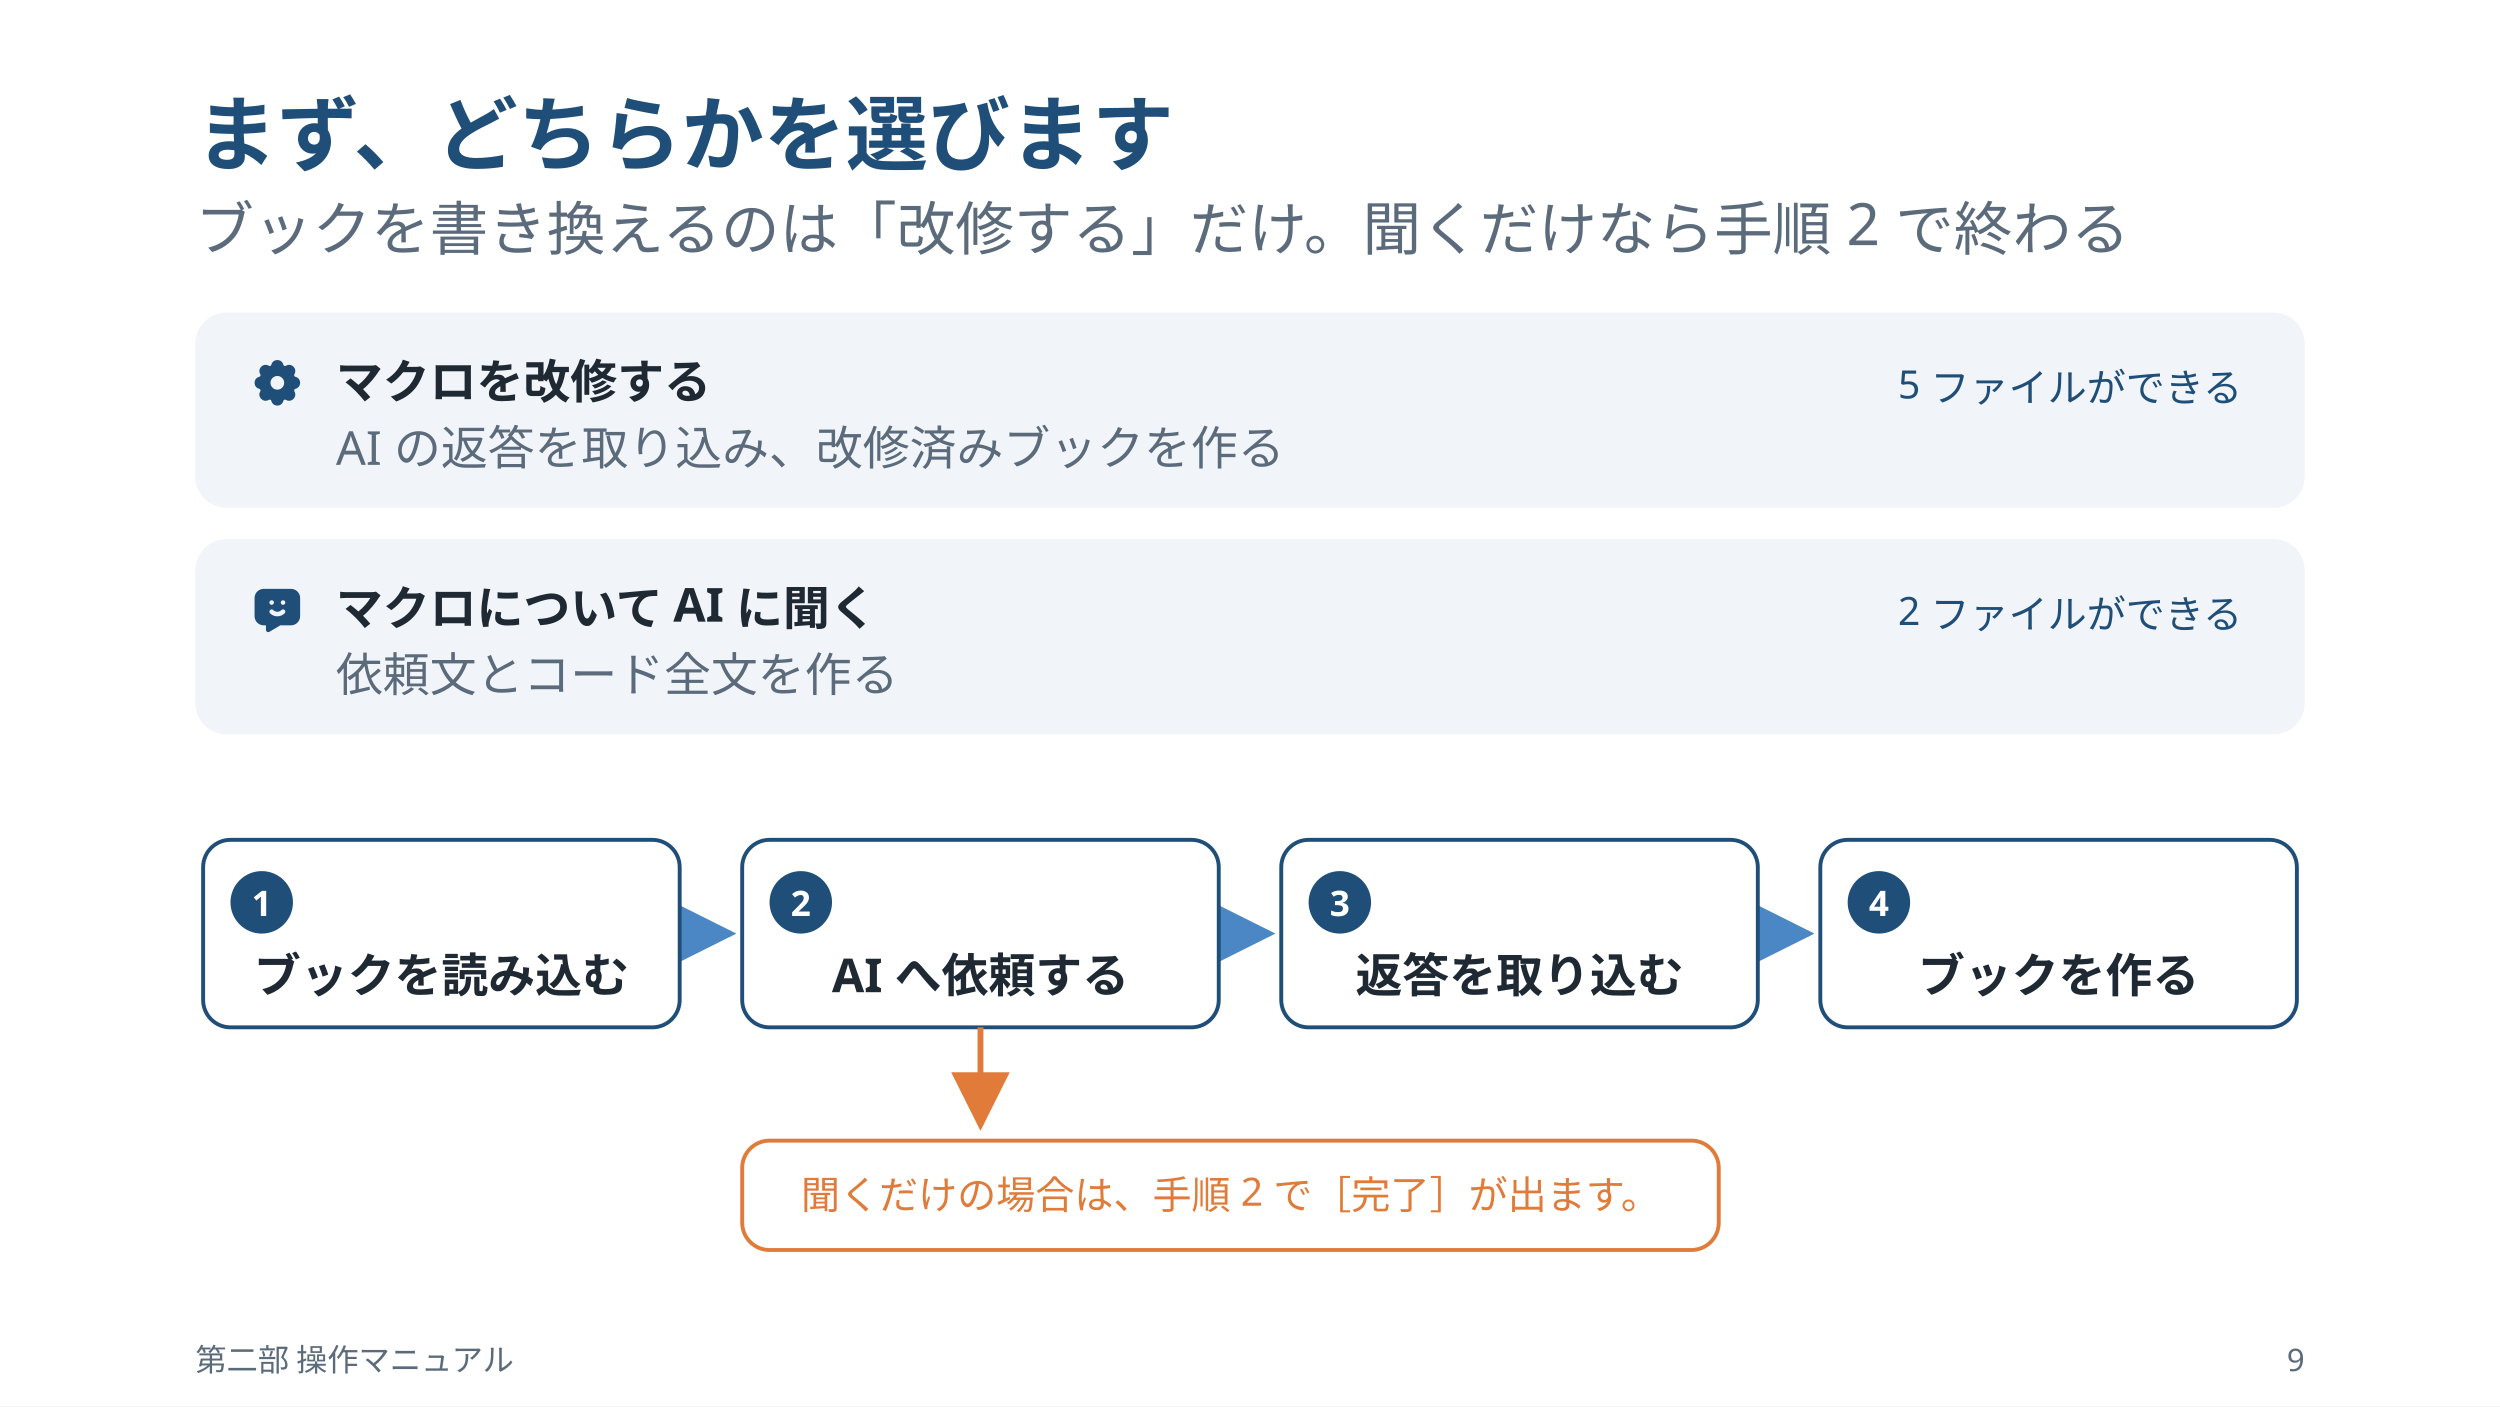
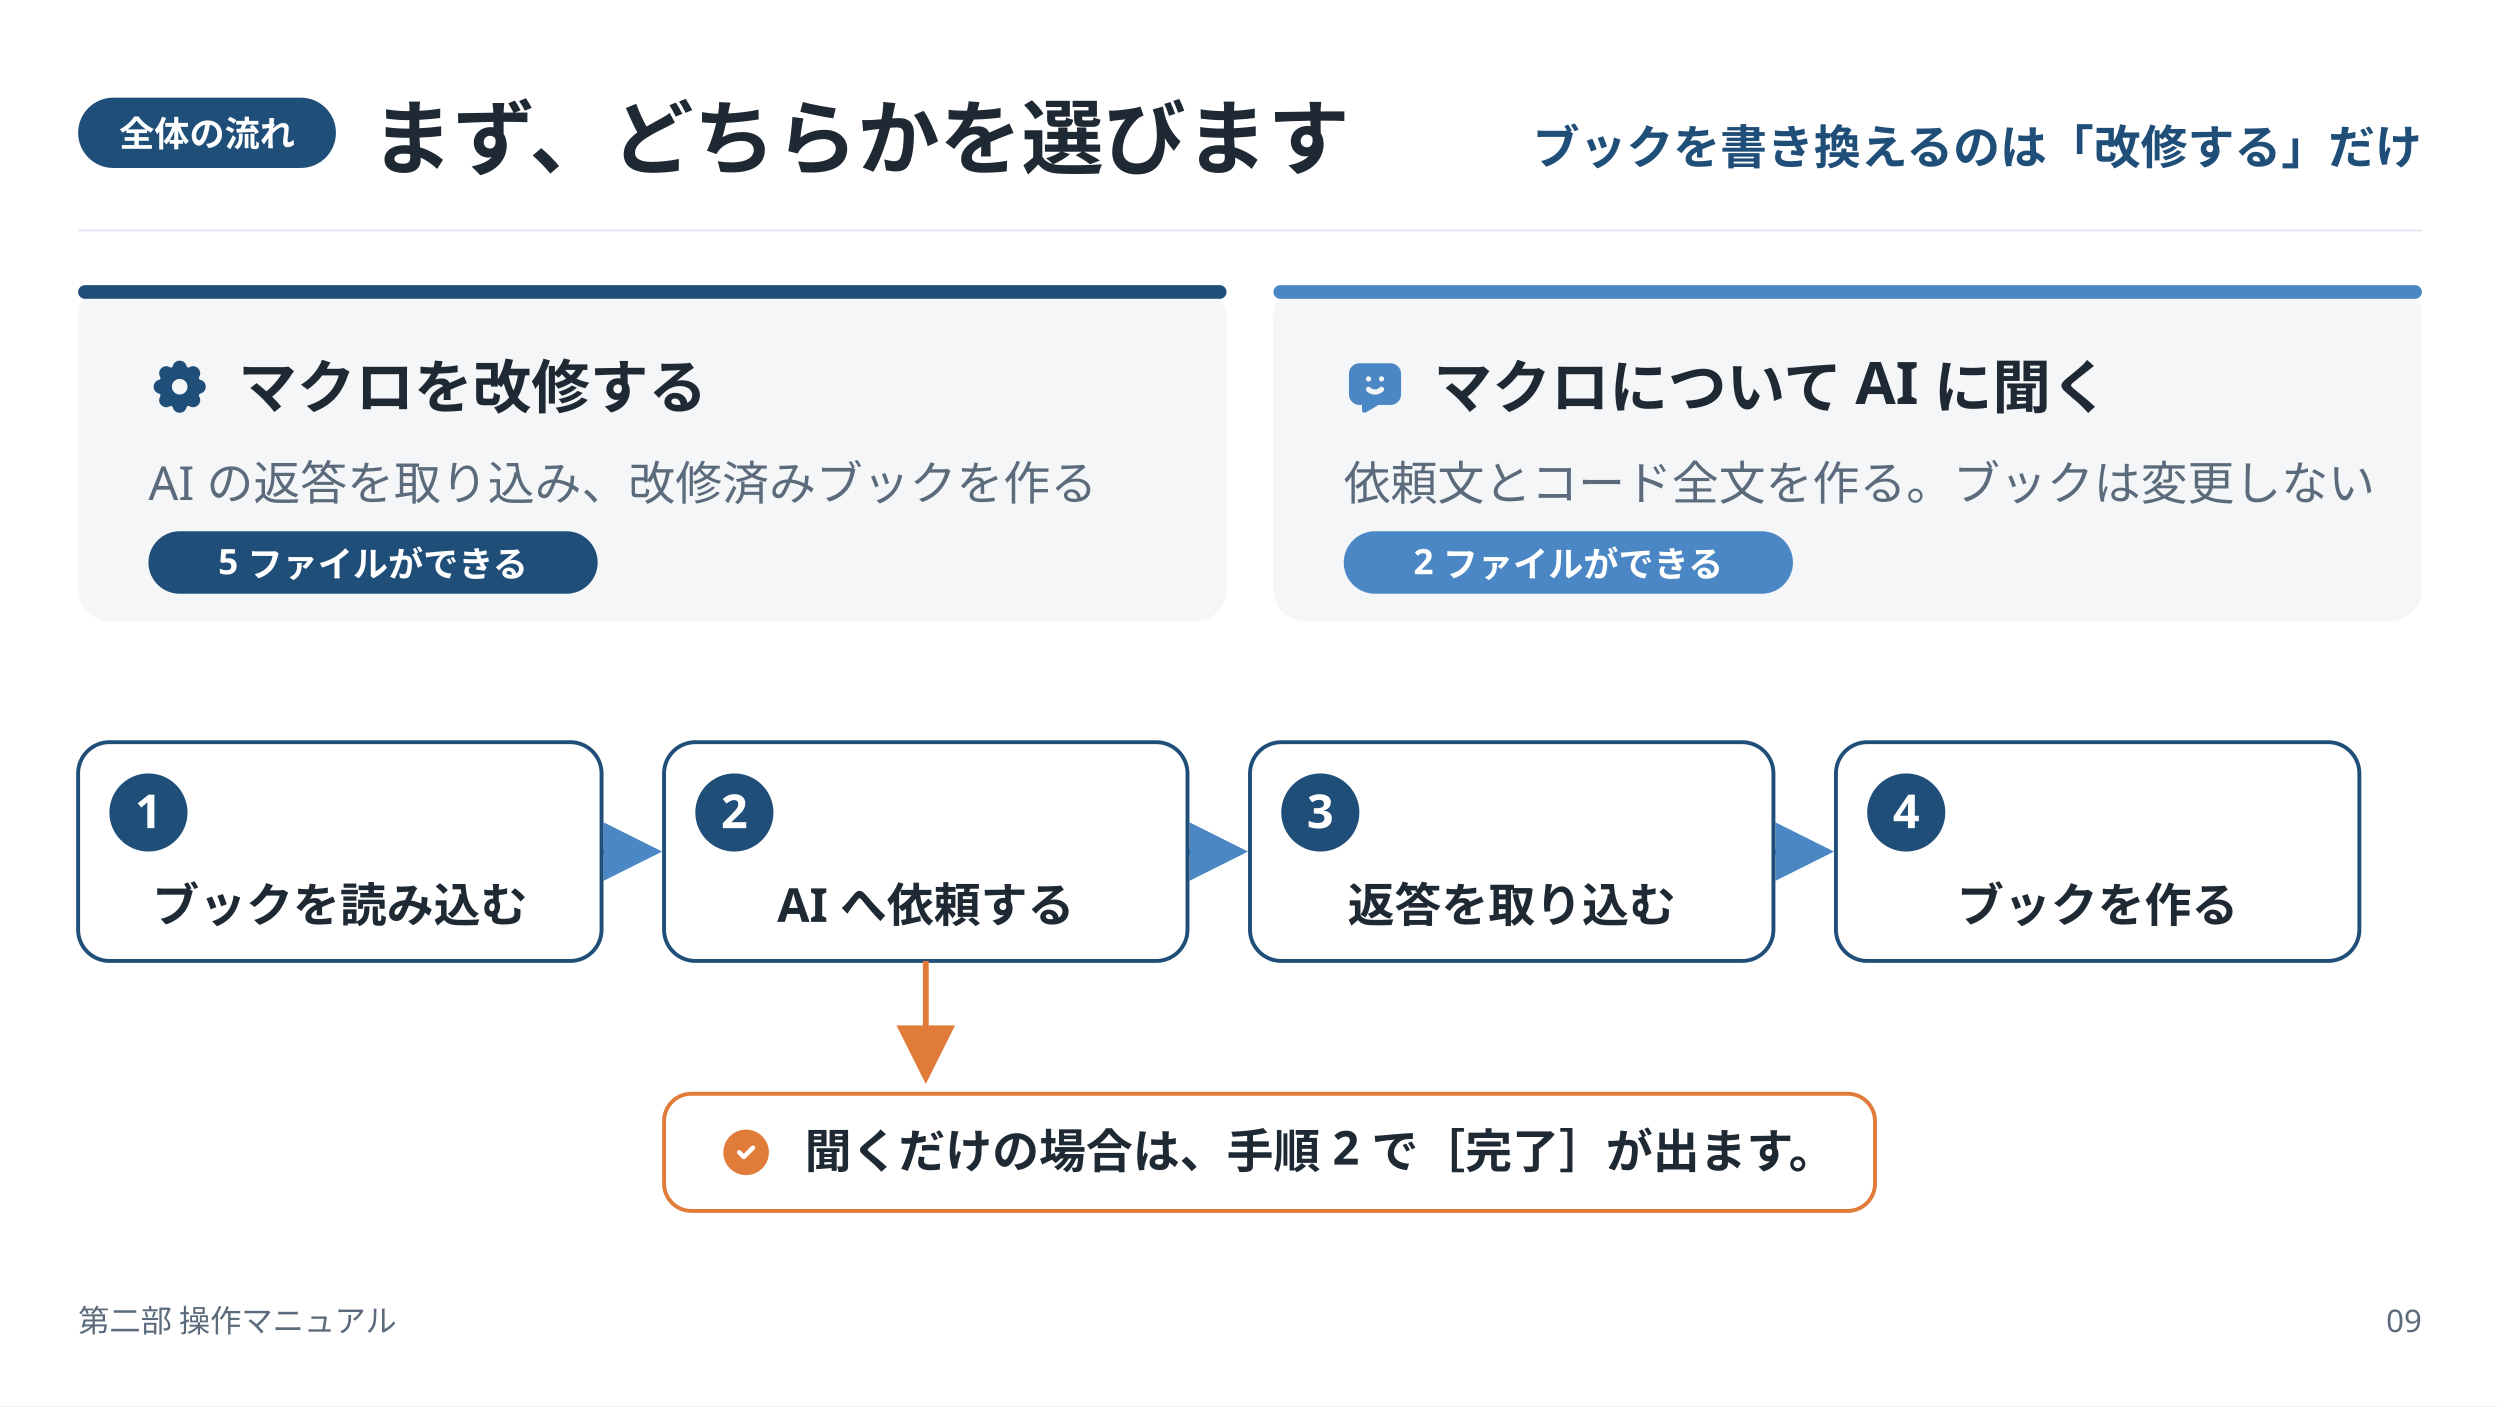
<svg xmlns="http://www.w3.org/2000/svg" viewBox="0 0 1280 720" width="1280" height="720" data-pptx-page-role="content">
  <defs>
    <marker id="flowArrow" markerWidth="10" markerHeight="10" refX="9" refY="5" orient="auto">
      <polygon points="0,0 10,5 0,10" fill="#4A87C4" />
    </marker>
    <marker id="branchArrow" markerWidth="10" markerHeight="10" refX="9" refY="5" orient="auto">
      <polygon points="0,0 10,5 0,10" fill="#E07B39" />
    </marker>
  </defs>
  <rect x="0" y="0" width="1280" height="720" fill="#FFFFFF" />
-   <g id="header" data-pptx-bounds="100 44 1080 100">
-     <text x="100" y="84" font-family="'Yu Gothic UI','Segoe UI',sans-serif" font-size="42" font-weight="bold" fill="#1F4E79">まず、どちらかを選びます</text>
-     <text x="100" y="128" font-family="'Yu Gothic UI','Segoe UI',sans-serif" font-size="30" fill="#5B6B7C">ブックを書き換えるのは「改修する」だけ。聞くだけなら手順 2 で終わる</text>
+   <g id="page-header" data-pptx-bounds="40 44 1200 78">
+     <rect x="40" y="50" width="132" height="36" rx="18" fill="#1F4E79" />
+     <text x="106" y="75" text-anchor="middle" font-family="'Yu Gothic UI','Segoe UI',sans-serif" font-size="18" font-weight="bold" fill="#FFFFFF">全体の流れ</text>
+     <text x="190" y="86" font-family="'Yu Gothic UI','Segoe UI',sans-serif" font-size="42" font-weight="bold" fill="#1F2933">まず、どちらかを選びます</text>
+     <text x="1240" y="84" text-anchor="end" font-family="'Yu Gothic UI','Segoe UI',sans-serif" font-size="24" font-weight="bold" fill="#1F4E79">ブックを書き換えるのは「改修する」だけ</text>
+     <line x1="40" y1="118" x2="1240" y2="118" stroke="#E2E8F0" stroke-width="1" />
  </g>
-   <g id="mode-refactor" data-pptx-bounds="100 160 1080 100">
-     <rect x="100" y="160" width="1080" height="100" rx="16" fill="#F1F5F9" />
-     <g transform="translate(128, 182) scale(1.16667)" fill="#1F4E79">
+   <g id="mode-refactor" data-pptx-bounds="40 146 588 172">
+     <rect x="40" y="146" width="588" height="172" rx="16" fill="#F4F6F8" />
+     <rect x="40" y="146" width="588" height="7" rx="3.5" fill="#1F4E79" />
+     <g transform="translate(76, 182) scale(1.33333)" fill="#1F4E79">
      <path d="M14.647 4.081a.724 .724 0 0 0 1.08 .448c2.439 -1.485 5.23 1.305 3.745 3.744a.724 .724 0 0 0 .447 1.08c2.775 .673 2.775 4.62 0 5.294a.724 .724 0 0 0 -.448 1.08c1.485 2.439 -1.305 5.23 -3.744 3.745a.724 .724 0 0 0 -1.08 .447c-.673 2.775 -4.62 2.775 -5.294 0a.724 .724 0 0 0 -1.08 -.448c-2.439 1.485 -5.23 -1.305 -3.745 -3.744a.724 .724 0 0 0 -.447 -1.08c-2.775 -.673 -2.775 -4.62 0 -5.294a.724 .724 0 0 0 .448 -1.08c-1.485 -2.439 1.305 -5.23 3.744 -3.745a.722 .722 0 0 0 1.08 -.447c.673 -2.775 4.62 -2.775 5.294 0zm-2.647 4.919a3 3 0 1 0 0 6a3 3 0 0 0 0 -6" />
    </g>
-     <text x="172" y="204" font-family="'Yu Gothic UI','Segoe UI',sans-serif" font-size="24" font-weight="bold" fill="#1F2933">マクロを改修する</text>
-     <text x="1148" y="204" text-anchor="end" font-family="'Yu Gothic UI','Segoe UI',sans-serif" font-size="20" fill="#1F4E79">5 ファイルができる</text>
-     <text x="172" y="238" font-family="'Yu Gothic UI','Segoe UI',sans-serif" font-size="24" fill="#5B6B7C">AI の返答を取り込み、改修済みブックを作る</text>
+     <text x="122" y="209" font-family="'Yu Gothic UI','Segoe UI',sans-serif" font-size="30" font-weight="bold" fill="#1F2933">マクロを改修する</text>
+     <text x="76" y="256" font-family="'Yu Gothic UI','Segoe UI',sans-serif" font-size="24" fill="#5B6B7C">AI の返答を取り込み、改修済みブックを作る</text>
+     <rect x="76" y="272" width="230" height="32" rx="16" fill="#1F4E79" />
+     <text x="191" y="294" text-anchor="middle" font-family="'Yu Gothic UI','Segoe UI',sans-serif" font-size="18" font-weight="bold" fill="#FFFFFF">5 ファイルができる</text>
  </g>
-   <g id="mode-ask" data-pptx-bounds="100 276 1080 100">
-     <rect x="100" y="276" width="1080" height="100" rx="16" fill="#F1F5F9" />
-     <g transform="translate(128, 298) scale(1.16667)" fill="#1F4E79">
+   <g id="mode-ask" data-pptx-bounds="652 146 588 172">
+     <rect x="652" y="146" width="588" height="172" rx="16" fill="#F4F6F8" />
+     <rect x="652" y="146" width="588" height="7" rx="3.5" fill="#4A87C4" />
+     <g transform="translate(688, 182) scale(1.33333)" fill="#4A87C4">
      <path d="M18 3a4 4 0 0 1 4 4v8a4 4 0 0 1 -4 4h-4.724l-4.762 2.857a1 1 0 0 1 -1.508 -.743l-.006 -.114v-2h-1a4 4 0 0 1 -3.995 -3.8l-.005 -.2v-8a4 4 0 0 1 4 -4zm-2.8 9.286a1 1 0 0 0 -1.414 .014a2.5 2.5 0 0 1 -3.572 0a1 1 0 0 0 -1.428 1.4a4.5 4.5 0 0 0 6.428 0a1 1 0 0 0 -.014 -1.414m-5.69 -4.286h-.01a1 1 0 1 0 0 2h.01a1 1 0 0 0 0 -2m5 0h-.01a1 1 0 0 0 0 2h.01a1 1 0 0 0 0 -2" />
    </g>
-     <text x="172" y="320" font-family="'Yu Gothic UI','Segoe UI',sans-serif" font-size="24" font-weight="bold" fill="#1F2933">マクロについて AI に聞く</text>
-     <text x="1148" y="320" text-anchor="end" font-family="'Yu Gothic UI','Segoe UI',sans-serif" font-size="20" fill="#1F4E79">2 ファイルができる</text>
-     <text x="172" y="354" font-family="'Yu Gothic UI','Segoe UI',sans-serif" font-size="24" fill="#5B6B7C">依頼文とコード全文を作る</text>
+     <text x="734" y="209" font-family="'Yu Gothic UI','Segoe UI',sans-serif" font-size="30" font-weight="bold" fill="#1F2933">マクロについて AI に聞く</text>
+     <text x="688" y="256" font-family="'Yu Gothic UI','Segoe UI',sans-serif" font-size="24" fill="#5B6B7C">依頼文とコード全文を作る。ブックは変更しない</text>
+     <rect x="688" y="272" width="230" height="32" rx="16" fill="#4A87C4" />
+     <text x="803" y="294" text-anchor="middle" font-family="'Yu Gothic UI','Segoe UI',sans-serif" font-size="18" font-weight="bold" fill="#FFFFFF">2 ファイルができる</text>
  </g>
-   <g id="flow-steps" data-pptx-bounds="104 430 1072 96">
-     <line x1="348" y1="478" x2="374" y2="478" stroke="#4A87C4" stroke-width="3" marker-end="url(#flowArrow)" />
-     <line x1="624" y1="478" x2="650" y2="478" stroke="#4A87C4" stroke-width="3" marker-end="url(#flowArrow)" />
-     <line x1="900" y1="478" x2="926" y2="478" stroke="#4A87C4" stroke-width="3" marker-end="url(#flowArrow)" />
-     <rect x="104" y="430" width="244" height="96" rx="14" fill="#FFFFFF" stroke="#1F4E79" stroke-width="2" />
-     <circle cx="134" cy="462" r="16" fill="#1F4E79" />
-     <text x="134" y="469" text-anchor="middle" font-family="'Yu Gothic UI','Segoe UI',sans-serif" font-size="18" font-weight="bold" fill="#FFFFFF">1</text>
-     <text x="226" y="508" text-anchor="middle" font-family="'Yu Gothic UI','Segoe UI',sans-serif" font-size="24" font-weight="bold" fill="#1F2933">ブックを読み込む</text>
-     <rect x="380" y="430" width="244" height="96" rx="14" fill="#FFFFFF" stroke="#1F4E79" stroke-width="2" />
-     <circle cx="410" cy="462" r="16" fill="#1F4E79" />
-     <text x="410" y="469" text-anchor="middle" font-family="'Yu Gothic UI','Segoe UI',sans-serif" font-size="18" font-weight="bold" fill="#FFFFFF">2</text>
-     <text x="502" y="508" text-anchor="middle" font-family="'Yu Gothic UI','Segoe UI',sans-serif" font-size="24" font-weight="bold" fill="#1F2933">AI へ依頼する</text>
-     <rect x="656" y="430" width="244" height="96" rx="14" fill="#FFFFFF" stroke="#1F4E79" stroke-width="2" />
-     <circle cx="686" cy="462" r="16" fill="#1F4E79" />
-     <text x="686" y="469" text-anchor="middle" font-family="'Yu Gothic UI','Segoe UI',sans-serif" font-size="18" font-weight="bold" fill="#FFFFFF">3</text>
-     <text x="778" y="508" text-anchor="middle" font-family="'Yu Gothic UI','Segoe UI',sans-serif" font-size="24" font-weight="bold" fill="#1F2933">返答を取り込む</text>
-     <rect x="932" y="430" width="244" height="96" rx="14" fill="#FFFFFF" stroke="#1F4E79" stroke-width="2" />
-     <circle cx="962" cy="462" r="16" fill="#1F4E79" />
-     <text x="962" y="469" text-anchor="middle" font-family="'Yu Gothic UI','Segoe UI',sans-serif" font-size="18" font-weight="bold" fill="#FFFFFF">4</text>
-     <text x="1054" y="508" text-anchor="middle" font-family="'Yu Gothic UI','Segoe UI',sans-serif" font-size="24" font-weight="bold" fill="#1F2933">ブックを作る</text>
+   <g id="flow-steps" data-pptx-bounds="40 380 1200 112">
+     <line x1="308" y1="436" x2="336" y2="436" stroke="#4A87C4" stroke-width="3" marker-end="url(#flowArrow)" />
+     <line x1="608" y1="436" x2="636" y2="436" stroke="#4A87C4" stroke-width="3" marker-end="url(#flowArrow)" />
+     <line x1="908" y1="436" x2="936" y2="436" stroke="#4A87C4" stroke-width="3" marker-end="url(#flowArrow)" />
+     <rect x="40" y="380" width="268" height="112" rx="16" fill="#FFFFFF" stroke="#1F4E79" stroke-width="2" />
+     <circle cx="76" cy="416" r="20" fill="#1F4E79" />
+     <text x="76" y="424" text-anchor="middle" font-family="'Yu Gothic UI','Segoe UI',sans-serif" font-size="24" font-weight="bold" fill="#FFFFFF">1</text>
+     <text x="174" y="472" text-anchor="middle" font-family="'Yu Gothic UI','Segoe UI',sans-serif" font-size="24" font-weight="bold" fill="#1F2933">ブックを読み込む</text>
+     <rect x="340" y="380" width="268" height="112" rx="16" fill="#FFFFFF" stroke="#1F4E79" stroke-width="2" />
+     <circle cx="376" cy="416" r="20" fill="#1F4E79" />
+     <text x="376" y="424" text-anchor="middle" font-family="'Yu Gothic UI','Segoe UI',sans-serif" font-size="24" font-weight="bold" fill="#FFFFFF">2</text>
+     <text x="474" y="472" text-anchor="middle" font-family="'Yu Gothic UI','Segoe UI',sans-serif" font-size="24" font-weight="bold" fill="#1F2933">AI へ依頼する</text>
+     <rect x="640" y="380" width="268" height="112" rx="16" fill="#FFFFFF" stroke="#1F4E79" stroke-width="2" />
+     <circle cx="676" cy="416" r="20" fill="#1F4E79" />
+     <text x="676" y="424" text-anchor="middle" font-family="'Yu Gothic UI','Segoe UI',sans-serif" font-size="24" font-weight="bold" fill="#FFFFFF">3</text>
+     <text x="774" y="472" text-anchor="middle" font-family="'Yu Gothic UI','Segoe UI',sans-serif" font-size="24" font-weight="bold" fill="#1F2933">返答を取り込む</text>
+     <rect x="940" y="380" width="268" height="112" rx="16" fill="#FFFFFF" stroke="#1F4E79" stroke-width="2" />
+     <circle cx="976" cy="416" r="20" fill="#1F4E79" />
+     <text x="976" y="424" text-anchor="middle" font-family="'Yu Gothic UI','Segoe UI',sans-serif" font-size="24" font-weight="bold" fill="#FFFFFF">4</text>
+     <text x="1074" y="472" text-anchor="middle" font-family="'Yu Gothic UI','Segoe UI',sans-serif" font-size="24" font-weight="bold" fill="#1F2933">ブックを作る</text>
  </g>
-   <g id="flow-branch" data-pptx-bounds="380 526 500 114">
-     <line x1="502" y1="526" x2="502" y2="576" stroke="#E07B39" stroke-width="3" marker-end="url(#branchArrow)" />
-     <rect x="380" y="584" width="500" height="56" rx="14" fill="#FFFFFF" stroke="#E07B39" stroke-width="2" />
-     <text x="630" y="619" text-anchor="middle" font-family="'Yu Gothic UI','Segoe UI',sans-serif" font-size="20" fill="#E07B39">聞くだけの場合は、手順 2 で［完了］が出ます。</text>
+   <g id="flow-branch" data-pptx-bounds="340 492 620 128">
+     <line x1="474" y1="492" x2="474" y2="552" stroke="#E07B39" stroke-width="3" marker-end="url(#branchArrow)" />
+     <rect x="340" y="560" width="620" height="60" rx="14" fill="#FFFFFF" stroke="#E07B39" stroke-width="2" />
+     <g transform="translate(368, 576) scale(1.16667)" fill="#E07B39">
+       <path d="M17 3.34a10 10 0 1 1 -14.995 8.984l-.005 -.324l.005 -.324a10 10 0 0 1 14.995 -8.336zm-1.293 5.953a1 1 0 0 0 -1.32 -.083l-.094 .083l-3.293 3.292l-1.293 -1.292l-.094 -.083a1 1 0 0 0 -1.403 1.403l.083 .094l2 2l.094 .083a1 1 0 0 0 1.226 0l.094 -.083l4 -4l.083 -.094a1 1 0 0 0 -.083 -1.32z" />
+     </g>
+     <text x="412" y="598" font-family="'Yu Gothic UI','Segoe UI',sans-serif" font-size="24" font-weight="bold" fill="#1F2933">聞くだけの場合は、手順 2 で［完了］が出ます。</text>
  </g>
-   <g id="footer" data-pptx-role="footer" data-pptx-bounds="100 684 1080 24">
-     <text x="100" y="702" font-family="'Yu Gothic UI','Segoe UI',sans-serif" font-size="16" fill="#5B6B7C">第二部 操作マニュアル</text>
-     <text x="1180" y="702" text-anchor="end" font-family="'Yu Gothic UI','Segoe UI',sans-serif" font-size="16" fill="#5B6B7C">9</text>
+   <g id="page-footer" data-pptx-role="footer" data-pptx-bounds="40 664 1200 26">
+     <text x="40" y="682" font-family="'Yu Gothic UI','Segoe UI',sans-serif" font-size="16" fill="#5B6B7C">第二部 操作マニュアル</text>
+     <text x="1240" y="682" text-anchor="end" font-family="'Yu Gothic UI','Segoe UI',sans-serif" font-size="16" fill="#5B6B7C">09</text>
  </g>
</svg>
